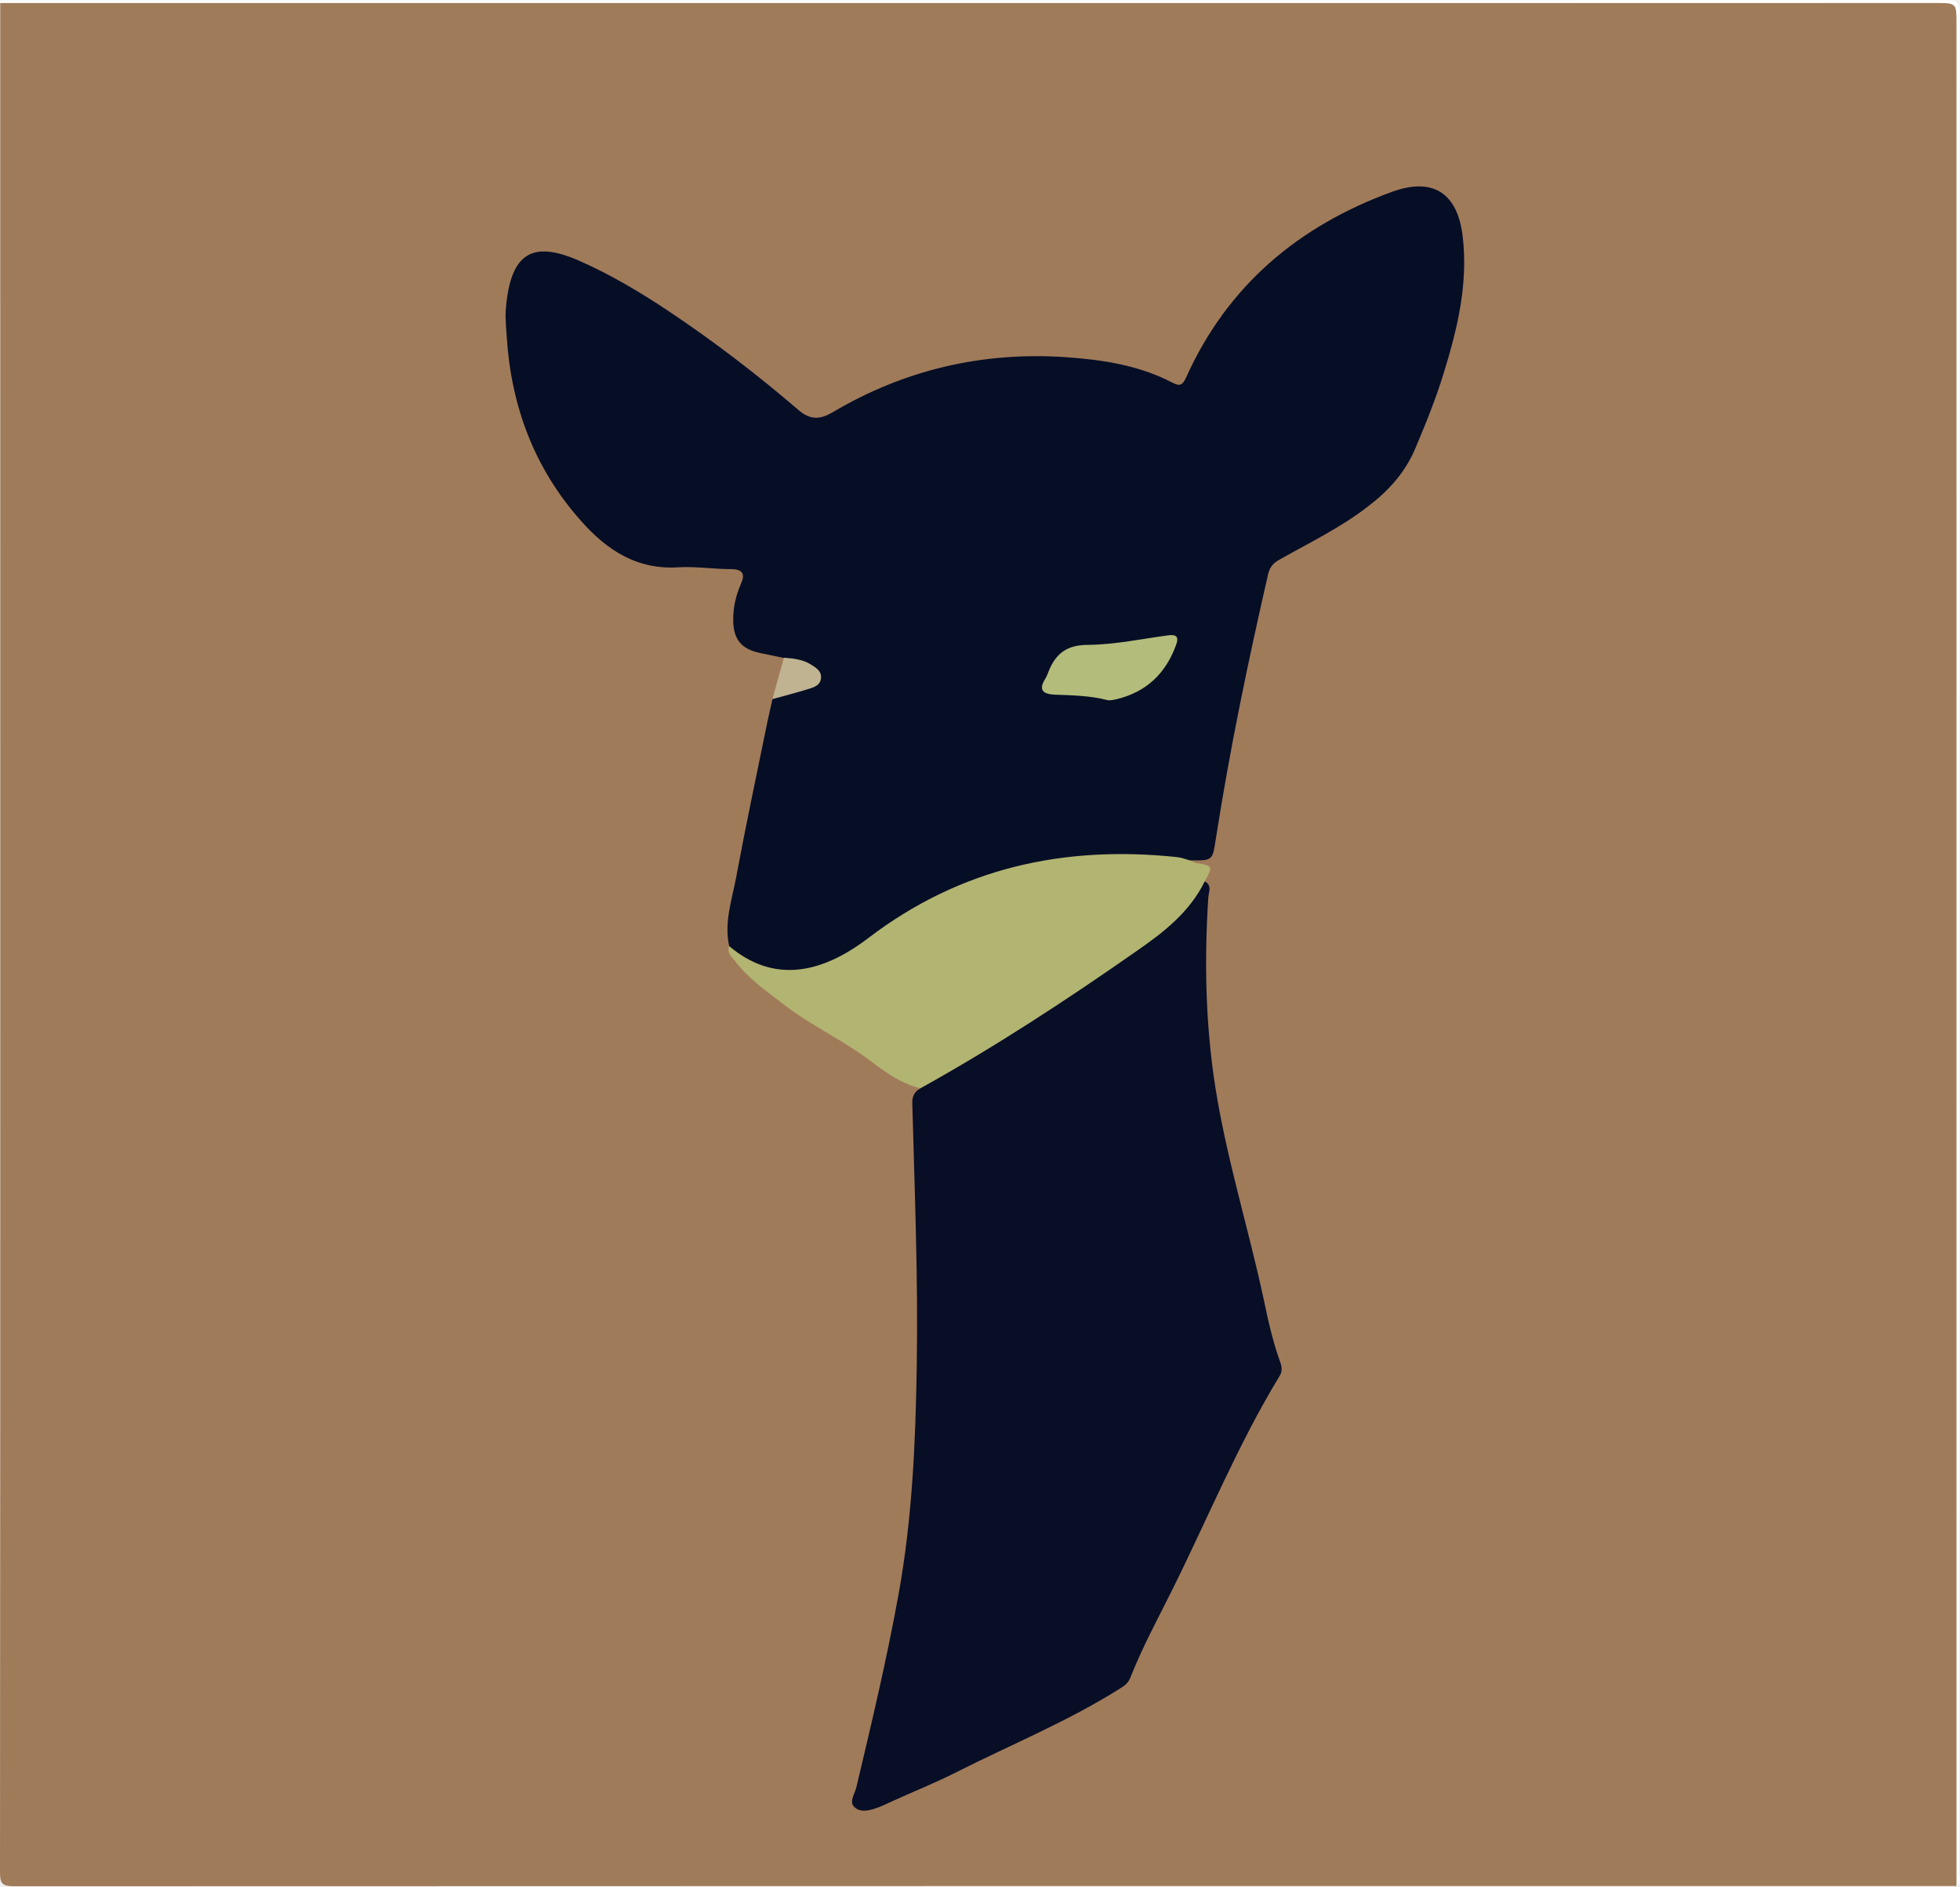
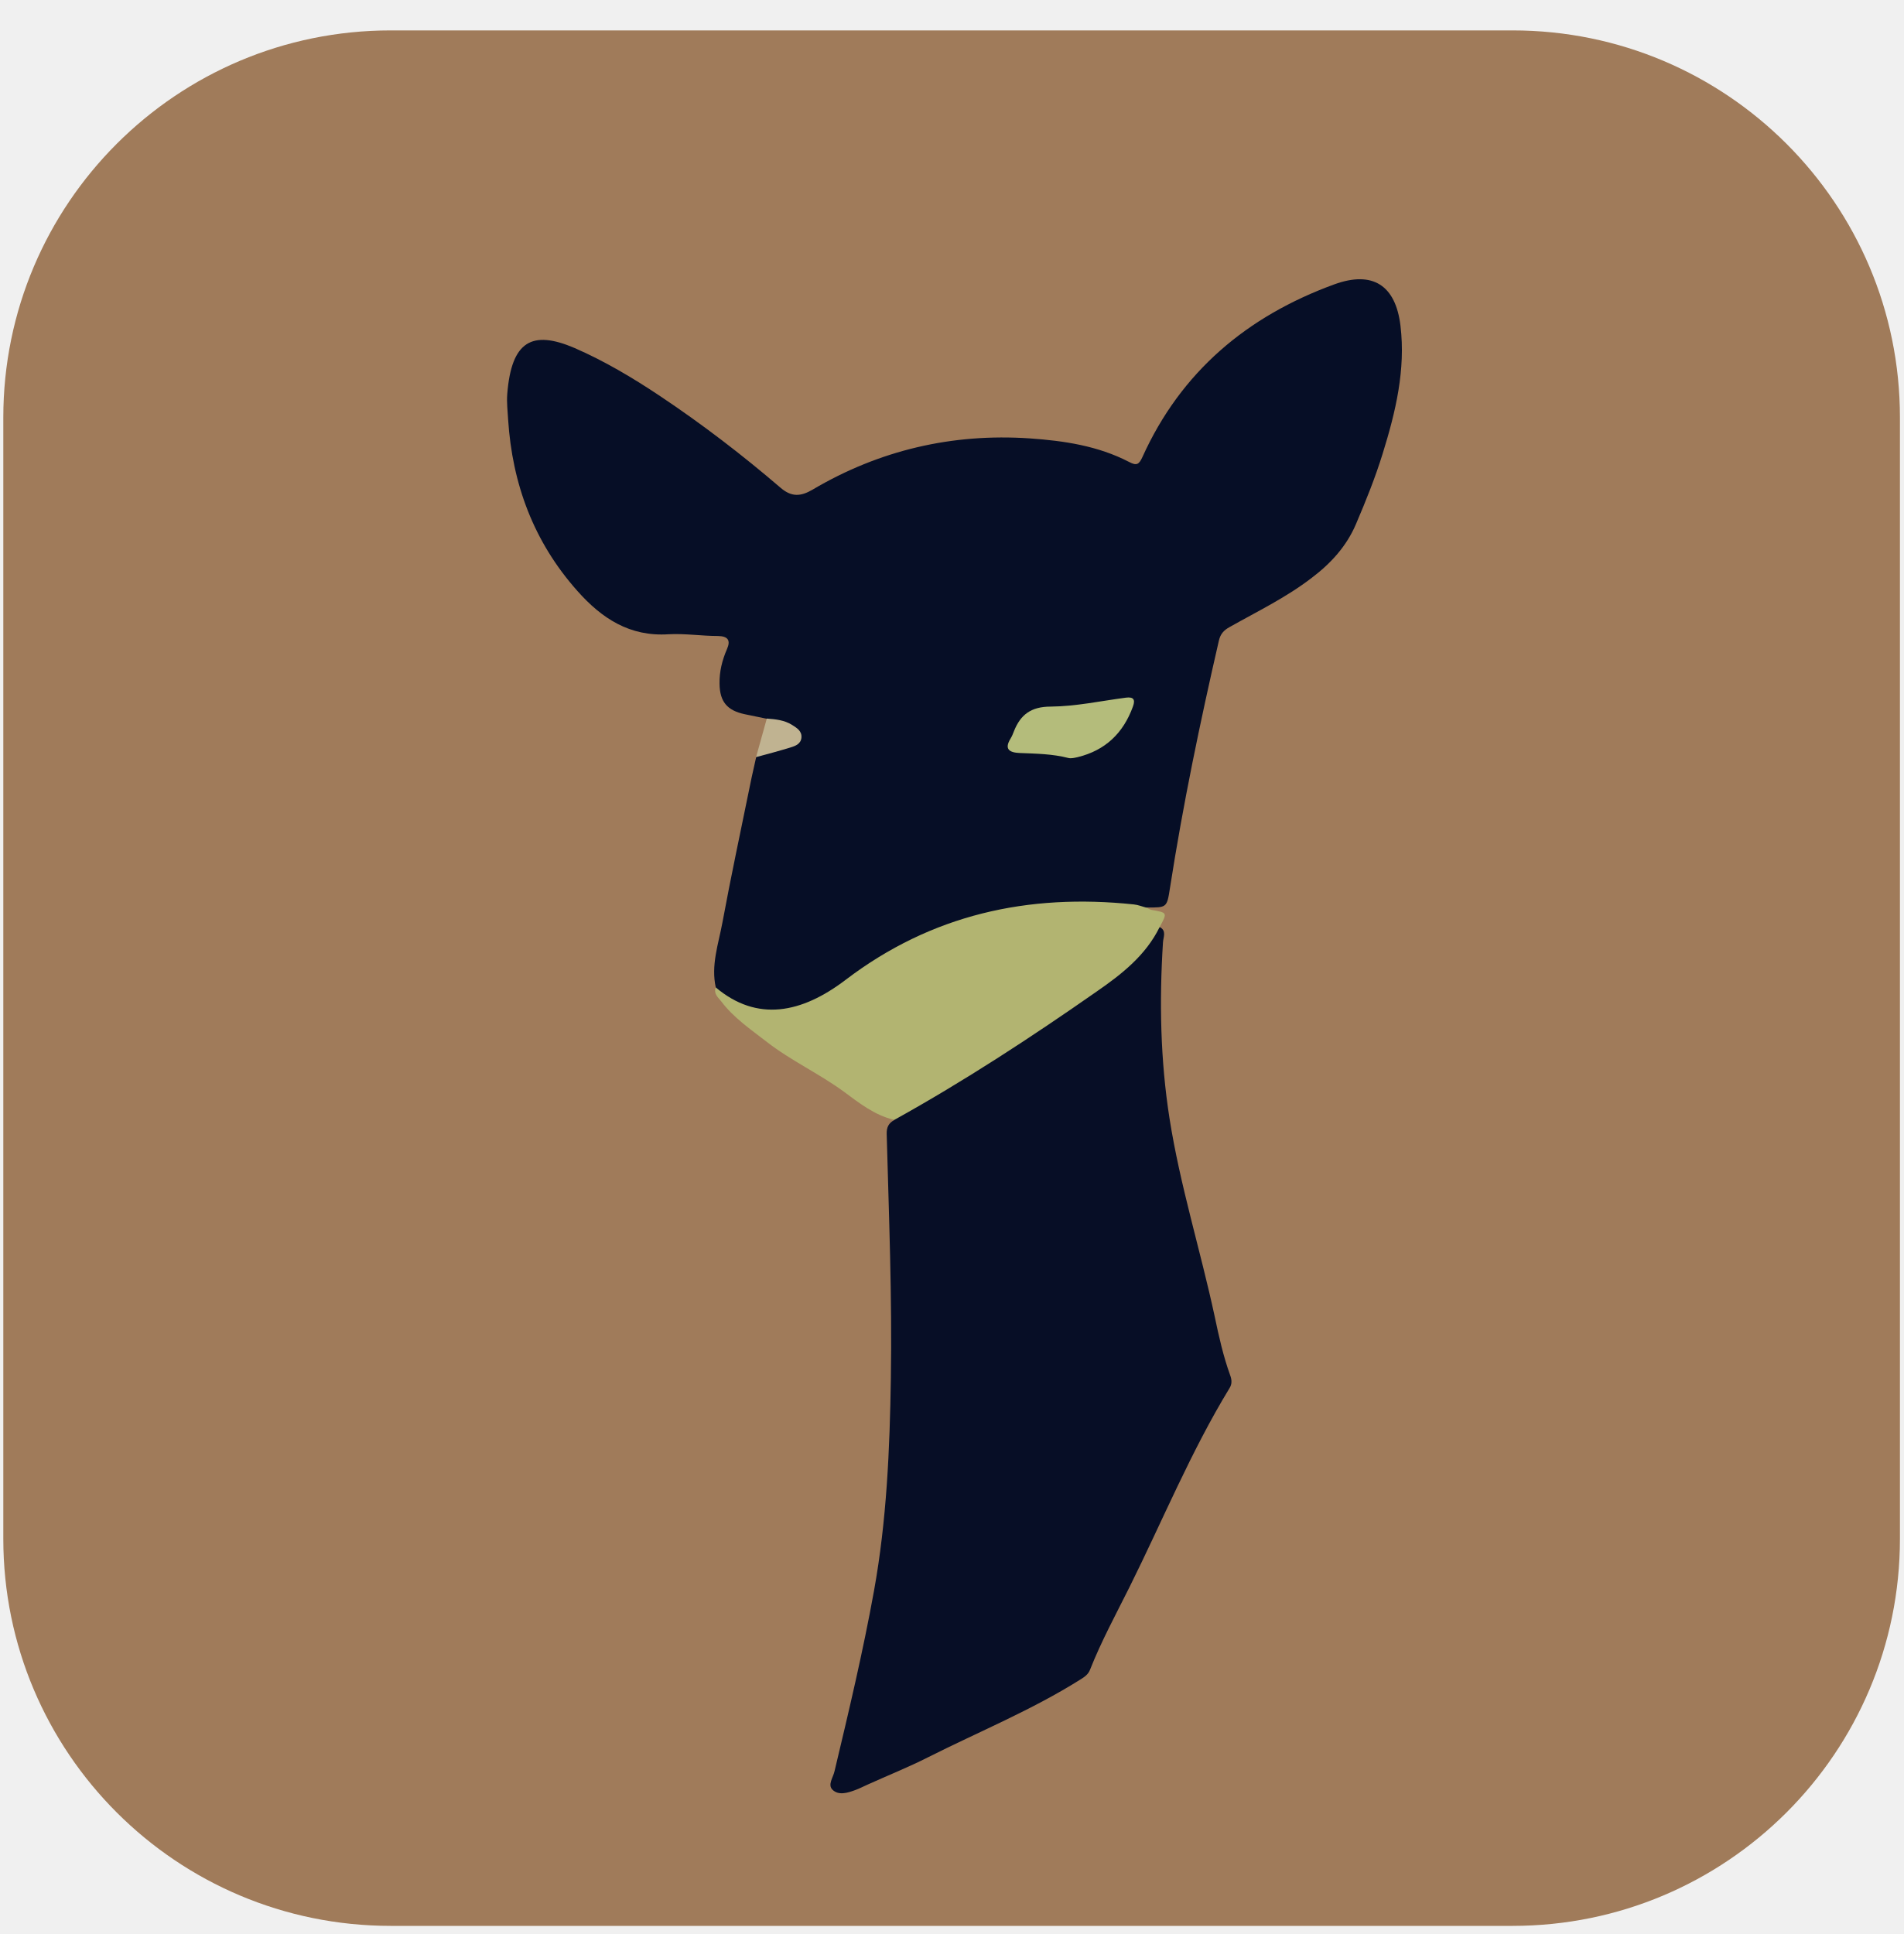
- <svg xmlns="http://www.w3.org/2000/svg" width="266" height="256" viewBox="0 0 266 256" fill="none">
-   <g clip-path="url(#clip0_1152_927)">
-     <path d="M265.522 255.968C177.641 255.968 89.76 255.968 1.911 256C0.319 256 0 255.683 0 254.128C0.064 169.556 0.032 84.984 0.032 0.412C0.701 0.063 1.433 0.222 2.134 0.222C89.187 0.222 176.24 0.222 263.324 0.222C266 0.222 265.713 -0.064 265.713 2.601C265.713 86.348 265.713 170.127 265.713 253.875C265.681 254.572 265.873 255.302 265.522 255.968Z" fill="#A07B5A" />
-     <path d="M265.52 255.968C265.52 171.714 265.52 87.459 265.52 3.172C265.52 0.412 265.521 0.412 262.749 0.412C175.187 0.412 87.624 0.412 0.03 0.412C0.126 0.317 -0.161 0.032 0.221 0.032C0.731 0.063 1.241 0.032 1.782 0.032C89.249 0.032 176.684 0.032 264.151 0C265.616 0 265.935 0.317 265.935 1.776C265.903 85.936 265.903 170.064 265.871 254.224C265.871 254.795 266.317 255.524 265.52 255.968Z" fill="#FEFEFE" />
-     <path d="M98.967 128.444C98.234 125.177 99.349 122.1 99.922 118.991C101.164 112.266 102.598 105.572 103.967 98.847C104.222 97.546 104.541 96.246 104.827 94.914C105.56 93.613 106.898 93.327 108.204 93.01C108.873 92.852 109.733 92.756 109.765 91.868C109.796 90.98 108.968 90.853 108.331 90.568C107.631 90.219 106.611 90.346 106.388 89.299C105.305 89.077 104.254 88.855 103.171 88.632C100.623 88.093 99.54 86.824 99.508 84.191C99.476 82.415 99.89 80.765 100.591 79.147C101.133 77.91 100.782 77.276 99.285 77.244C96.896 77.244 94.507 76.864 92.118 76.99C86.449 77.371 82.371 74.675 78.836 70.678C72.497 63.54 69.376 55.134 68.77 45.712C68.707 44.507 68.547 43.269 68.643 42.032C69.248 34.26 72.274 32.674 78.422 35.307C82.786 37.211 86.894 39.653 90.876 42.318C96.992 46.41 102.821 50.883 108.395 55.673C109.988 57.037 111.325 56.942 113.045 55.927C122.76 50.185 133.335 47.711 144.611 48.472C149.58 48.821 154.517 49.55 159.04 51.898C160.123 52.469 160.474 52.31 160.983 51.2C166.589 38.765 176.209 30.676 188.886 26.044C194.46 24.014 197.805 26.171 198.506 32.071C199.27 38.479 197.805 44.602 195.926 50.661C194.843 54.182 193.473 57.576 192.04 60.939C190.67 64.174 188.377 66.681 185.605 68.774C181.91 71.629 177.706 73.659 173.661 75.944C172.801 76.419 172.323 76.959 172.1 77.942C169.361 89.87 166.876 101.829 164.997 113.915C164.551 116.802 164.551 116.802 161.589 116.77C160.76 117.563 159.741 117.278 158.817 117.183C146.204 115.533 134.514 118.483 123.461 124.415C121.869 125.272 120.499 126.477 119.097 127.588C115.211 130.665 110.911 132.695 105.783 132.346C102.821 132.219 100.464 131.109 98.967 128.444Z" fill="#060E26" />
-     <path d="M163.5 119.625C164.551 120.165 164.01 121.116 163.978 121.878C163.436 130.443 163.595 138.976 164.933 147.509C166.462 157.248 169.424 166.67 171.495 176.313C172.1 179.2 172.737 182.087 173.756 184.91C173.979 185.513 174.043 186.147 173.661 186.75C168.023 196.013 163.914 206.069 159.104 215.744C157.129 219.709 154.995 223.643 153.371 227.767C153.084 228.497 152.511 228.846 151.906 229.226C144.898 233.636 137.222 236.776 129.864 240.488C126.997 241.947 123.971 243.152 121.041 244.485C120.467 244.738 119.862 245.056 119.257 245.278C118.142 245.69 116.836 246.103 115.944 245.246C115.18 244.516 116.04 243.438 116.231 242.518C118.301 233.826 120.372 225.102 121.964 216.283C123.812 206.037 124.258 195.696 124.417 185.322C124.608 173.458 124.13 161.626 123.812 149.762C123.78 148.778 124.098 148.175 124.895 147.731C124.799 146.653 125.659 146.304 126.328 145.86C128.367 144.496 130.533 143.354 132.635 142.116C140.694 137.39 148.402 132.06 155.983 126.604C158.244 124.986 160.219 123.02 161.748 120.704C162.226 120.069 162.672 119.562 163.5 119.625Z" fill="#070E26" />
-     <path d="M163.499 119.625C161.46 123.781 157.957 126.509 154.294 129.047C144.77 135.709 135.087 142.053 124.926 147.7C122.059 147.033 119.797 145.225 117.568 143.576C113.968 140.943 109.891 139.071 106.388 136.343C104.062 134.535 101.578 132.853 99.762 130.443C99.316 129.872 98.616 129.332 98.966 128.412C104.986 133.488 111.452 132.187 117.854 127.302C130.341 117.785 144.388 114.708 159.74 116.326C160.378 116.39 160.983 116.643 161.588 116.802C161.811 116.897 162.034 117.056 162.289 117.119C164.646 117.532 164.646 117.5 163.499 119.625Z" fill="#B2B471" />
-     <path d="M106.389 89.267C107.663 89.362 108.937 89.489 110.052 90.187C110.753 90.631 111.517 91.075 111.422 92.058C111.326 92.978 110.53 93.264 109.797 93.486C108.141 93.993 106.484 94.438 104.828 94.882C105.338 93.042 105.879 91.138 106.389 89.267Z" fill="#C0B391" />
-     <path d="M158.595 86.222C159.614 86.095 160.028 86.412 159.614 87.522C158.213 91.392 155.601 93.898 151.587 94.882C151.141 94.977 150.664 95.104 150.25 95.009C147.924 94.406 145.535 94.374 143.146 94.279C141.681 94.216 140.853 93.74 141.84 92.154C142.032 91.836 142.191 91.456 142.318 91.107C143.274 88.696 144.803 87.522 147.669 87.522C151.333 87.49 154.964 86.697 158.595 86.222Z" fill="#B4BC7B" />
+ <svg xmlns="http://www.w3.org/2000/svg" width="252" height="256" viewBox="0 0 252 256" fill="none">
+   <g clip-path="url(#clip0_3061_1577)">
+     <path d="M200.203 4.025H51.703C23.39 4.025 0.438 26.966 0.438 55.264V203.687C0.438 231.985 23.39 254.925 51.703 254.925H200.203C228.517 254.925 251.469 231.985 251.469 203.687V55.264C251.469 26.966 228.517 4.025 200.203 4.025Z" fill="#A07B5A" />
+     <path d="M94.743 130.731C94.076 127.76 95.091 124.963 95.613 122.137C96.743 116.023 98.049 109.938 99.295 103.824C99.527 102.642 99.817 101.46 100.078 100.248C100.745 99.066 101.963 98.806 103.152 98.518C103.761 98.374 104.544 98.287 104.573 97.48C104.602 96.672 103.848 96.557 103.268 96.298C102.63 95.98 101.702 96.096 101.499 95.144C100.513 94.942 99.556 94.74 98.57 94.538C96.251 94.048 95.265 92.895 95.236 90.501C95.207 88.886 95.584 87.386 96.222 85.916C96.715 84.791 96.395 84.214 95.033 84.186C92.858 84.186 90.683 83.839 88.508 83.955C83.347 84.3 79.635 81.849 76.416 78.216C70.645 71.727 67.803 64.085 67.252 55.52C67.194 54.424 67.049 53.299 67.137 52.174C67.688 45.109 70.442 43.667 76.039 46.061C80.012 47.791 83.752 50.012 87.377 52.434C92.945 56.154 98.251 60.221 103.326 64.575C104.776 65.815 105.994 65.729 107.56 64.806C116.404 59.586 126.032 57.337 136.297 58.029C140.821 58.346 145.315 59.009 149.433 61.143C150.419 61.663 150.738 61.518 151.202 60.509C156.306 49.204 165.063 41.85 176.605 37.64C181.679 35.794 184.724 37.755 185.362 43.119C186.058 48.945 184.724 54.511 183.013 60.019C182.027 63.22 180.78 66.306 179.475 69.362C178.228 72.304 176.14 74.582 173.618 76.486C170.254 79.081 166.426 80.926 162.743 83.003C161.96 83.436 161.525 83.926 161.322 84.82C158.828 95.663 156.566 106.535 154.856 117.523C154.45 120.147 154.45 120.147 151.753 120.118C150.999 120.839 150.071 120.579 149.23 120.493C137.747 118.994 127.105 121.676 117.042 127.068C115.592 127.847 114.345 128.943 113.069 129.952C109.532 132.75 105.617 134.595 100.948 134.278C98.251 134.163 96.106 133.153 94.743 130.731Z" fill="#060E26" />
+     <path d="M153.491 122.714C154.448 123.204 153.956 124.069 153.926 124.761C153.434 132.548 153.579 140.306 154.796 148.063C156.188 156.916 158.885 165.482 160.77 174.249C161.321 176.873 161.901 179.497 162.829 182.064C163.032 182.612 163.09 183.189 162.742 183.736C157.609 192.157 153.869 201.299 149.49 210.095C147.692 213.7 145.749 217.276 144.27 221.025C144.009 221.688 143.487 222.005 142.936 222.351C136.557 226.36 129.568 229.215 122.87 232.589C120.26 233.916 117.505 235.011 114.837 236.222C114.315 236.453 113.764 236.742 113.213 236.943C112.198 237.319 111.01 237.693 110.197 236.915C109.502 236.251 110.284 235.271 110.459 234.435C112.343 226.533 114.228 218.602 115.678 210.585C117.36 201.27 117.766 191.869 117.911 182.439C118.085 171.653 117.65 160.897 117.36 150.111C117.331 149.217 117.621 148.669 118.346 148.265C118.259 147.284 119.042 146.967 119.651 146.563C121.507 145.323 123.479 144.285 125.393 143.16C132.729 138.864 139.746 134.019 146.648 129.058C148.707 127.588 150.505 125.8 151.897 123.695C152.332 123.118 152.738 122.656 153.491 122.714Z" fill="#070E26" />
+     <path d="M153.485 122.715C151.629 126.493 148.439 128.973 145.104 131.28C136.434 137.337 127.618 143.104 118.368 148.238C115.758 147.632 113.699 145.988 111.669 144.488C108.393 142.095 104.681 140.393 101.491 137.913C99.374 136.269 97.113 134.741 95.459 132.549C95.054 132.03 94.416 131.54 94.735 130.703C100.215 135.318 106.102 134.135 111.931 129.694C123.298 121.043 136.086 118.246 150.063 119.716C150.643 119.774 151.194 120.005 151.745 120.149C151.948 120.235 152.151 120.379 152.383 120.437C154.529 120.812 154.529 120.783 153.485 122.715Z" fill="#B2B471" />
+     <path d="M101.491 95.115C102.651 95.201 103.811 95.317 104.826 95.951C105.464 96.355 106.16 96.759 106.073 97.653C105.986 98.489 105.261 98.749 104.594 98.951C103.086 99.412 101.578 99.816 100.07 100.219C100.534 98.547 101.027 96.817 101.491 95.115Z" fill="#C0B391" />
+     <path d="M149.02 92.348C149.948 92.233 150.325 92.521 149.948 93.531C148.672 97.049 146.294 99.327 142.64 100.221C142.234 100.308 141.799 100.423 141.422 100.337C139.306 99.788 137.131 99.76 134.956 99.673C133.622 99.616 132.868 99.183 133.767 97.741C133.941 97.453 134.086 97.106 134.202 96.79C135.072 94.598 136.464 93.531 139.073 93.531C142.408 93.502 145.714 92.781 149.02 92.348Z" fill="#B4BC7B" />
  </g>
  <defs>
-     <clipPath id="clip0_1152_927">
-       <rect width="266" height="256" fill="white" />
+     <clipPath id="clip0_3061_1577">
+       <rect width="251.477" height="256" fill="white" />
    </clipPath>
  </defs>
</svg>
